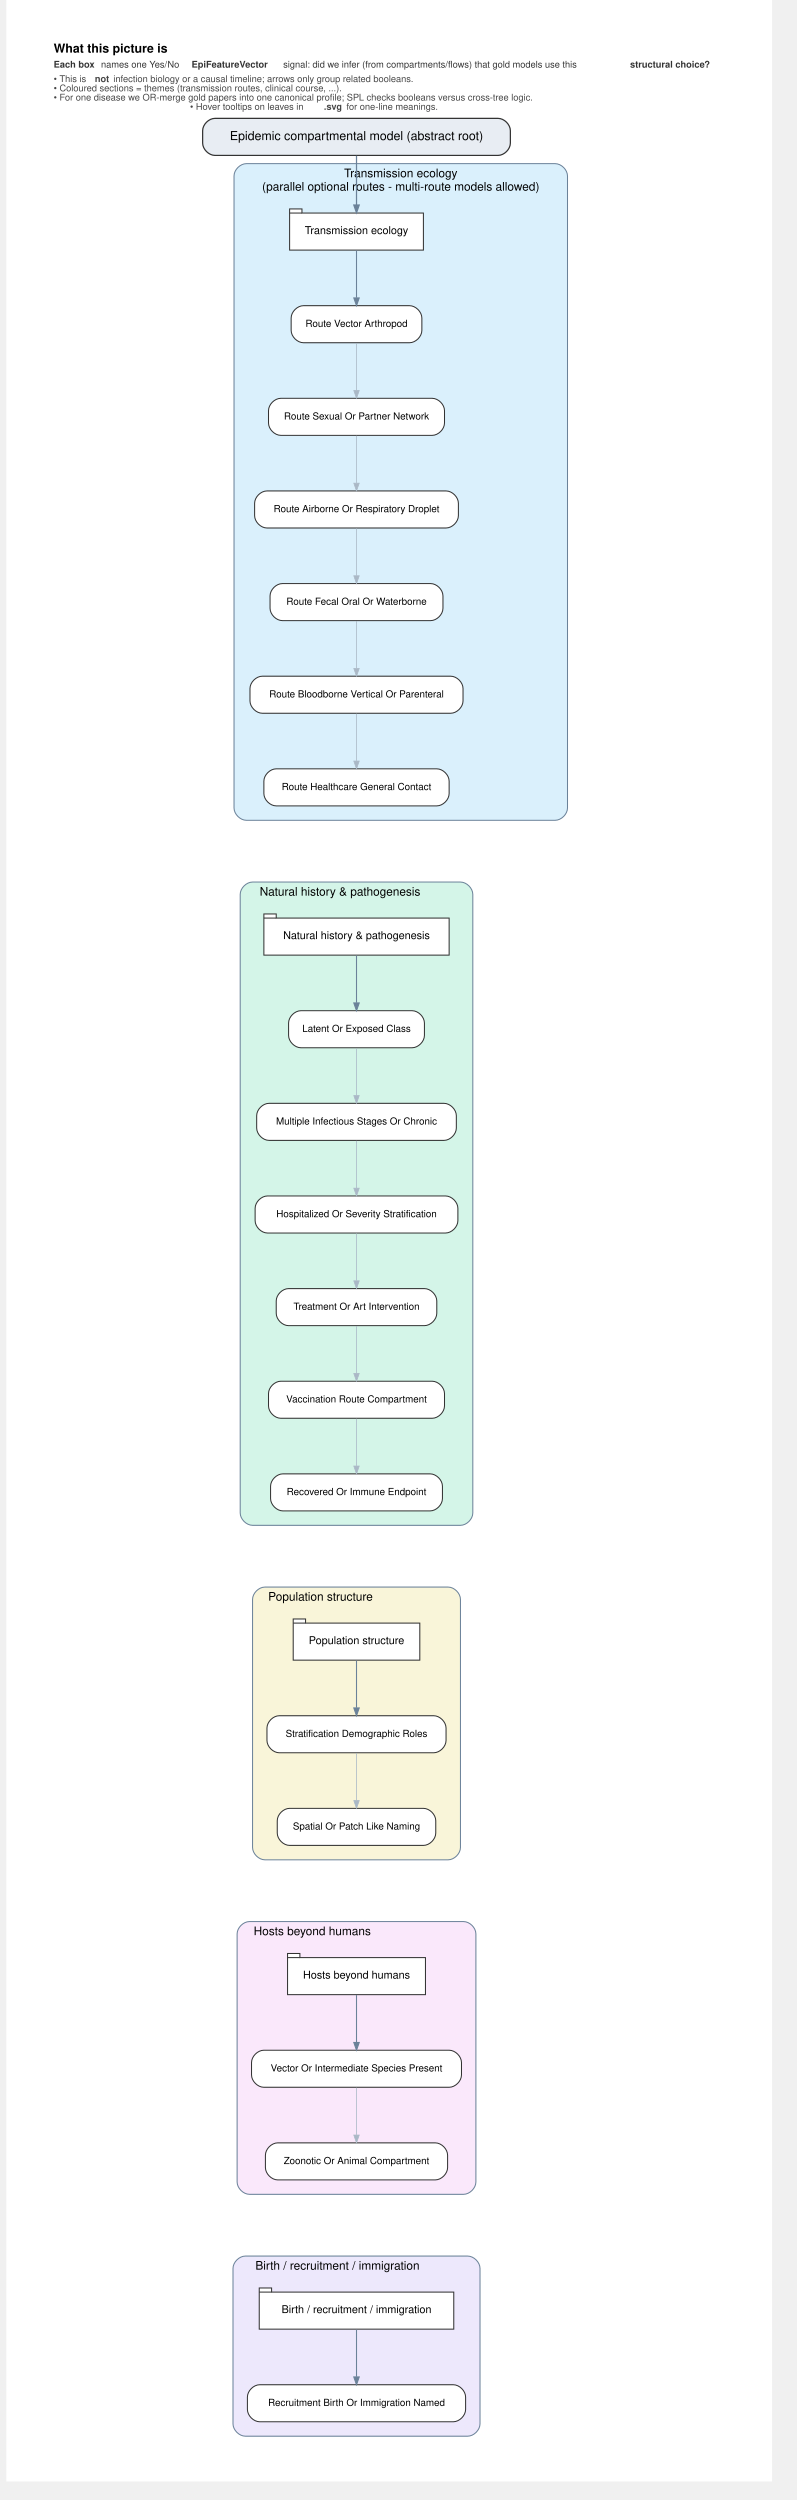
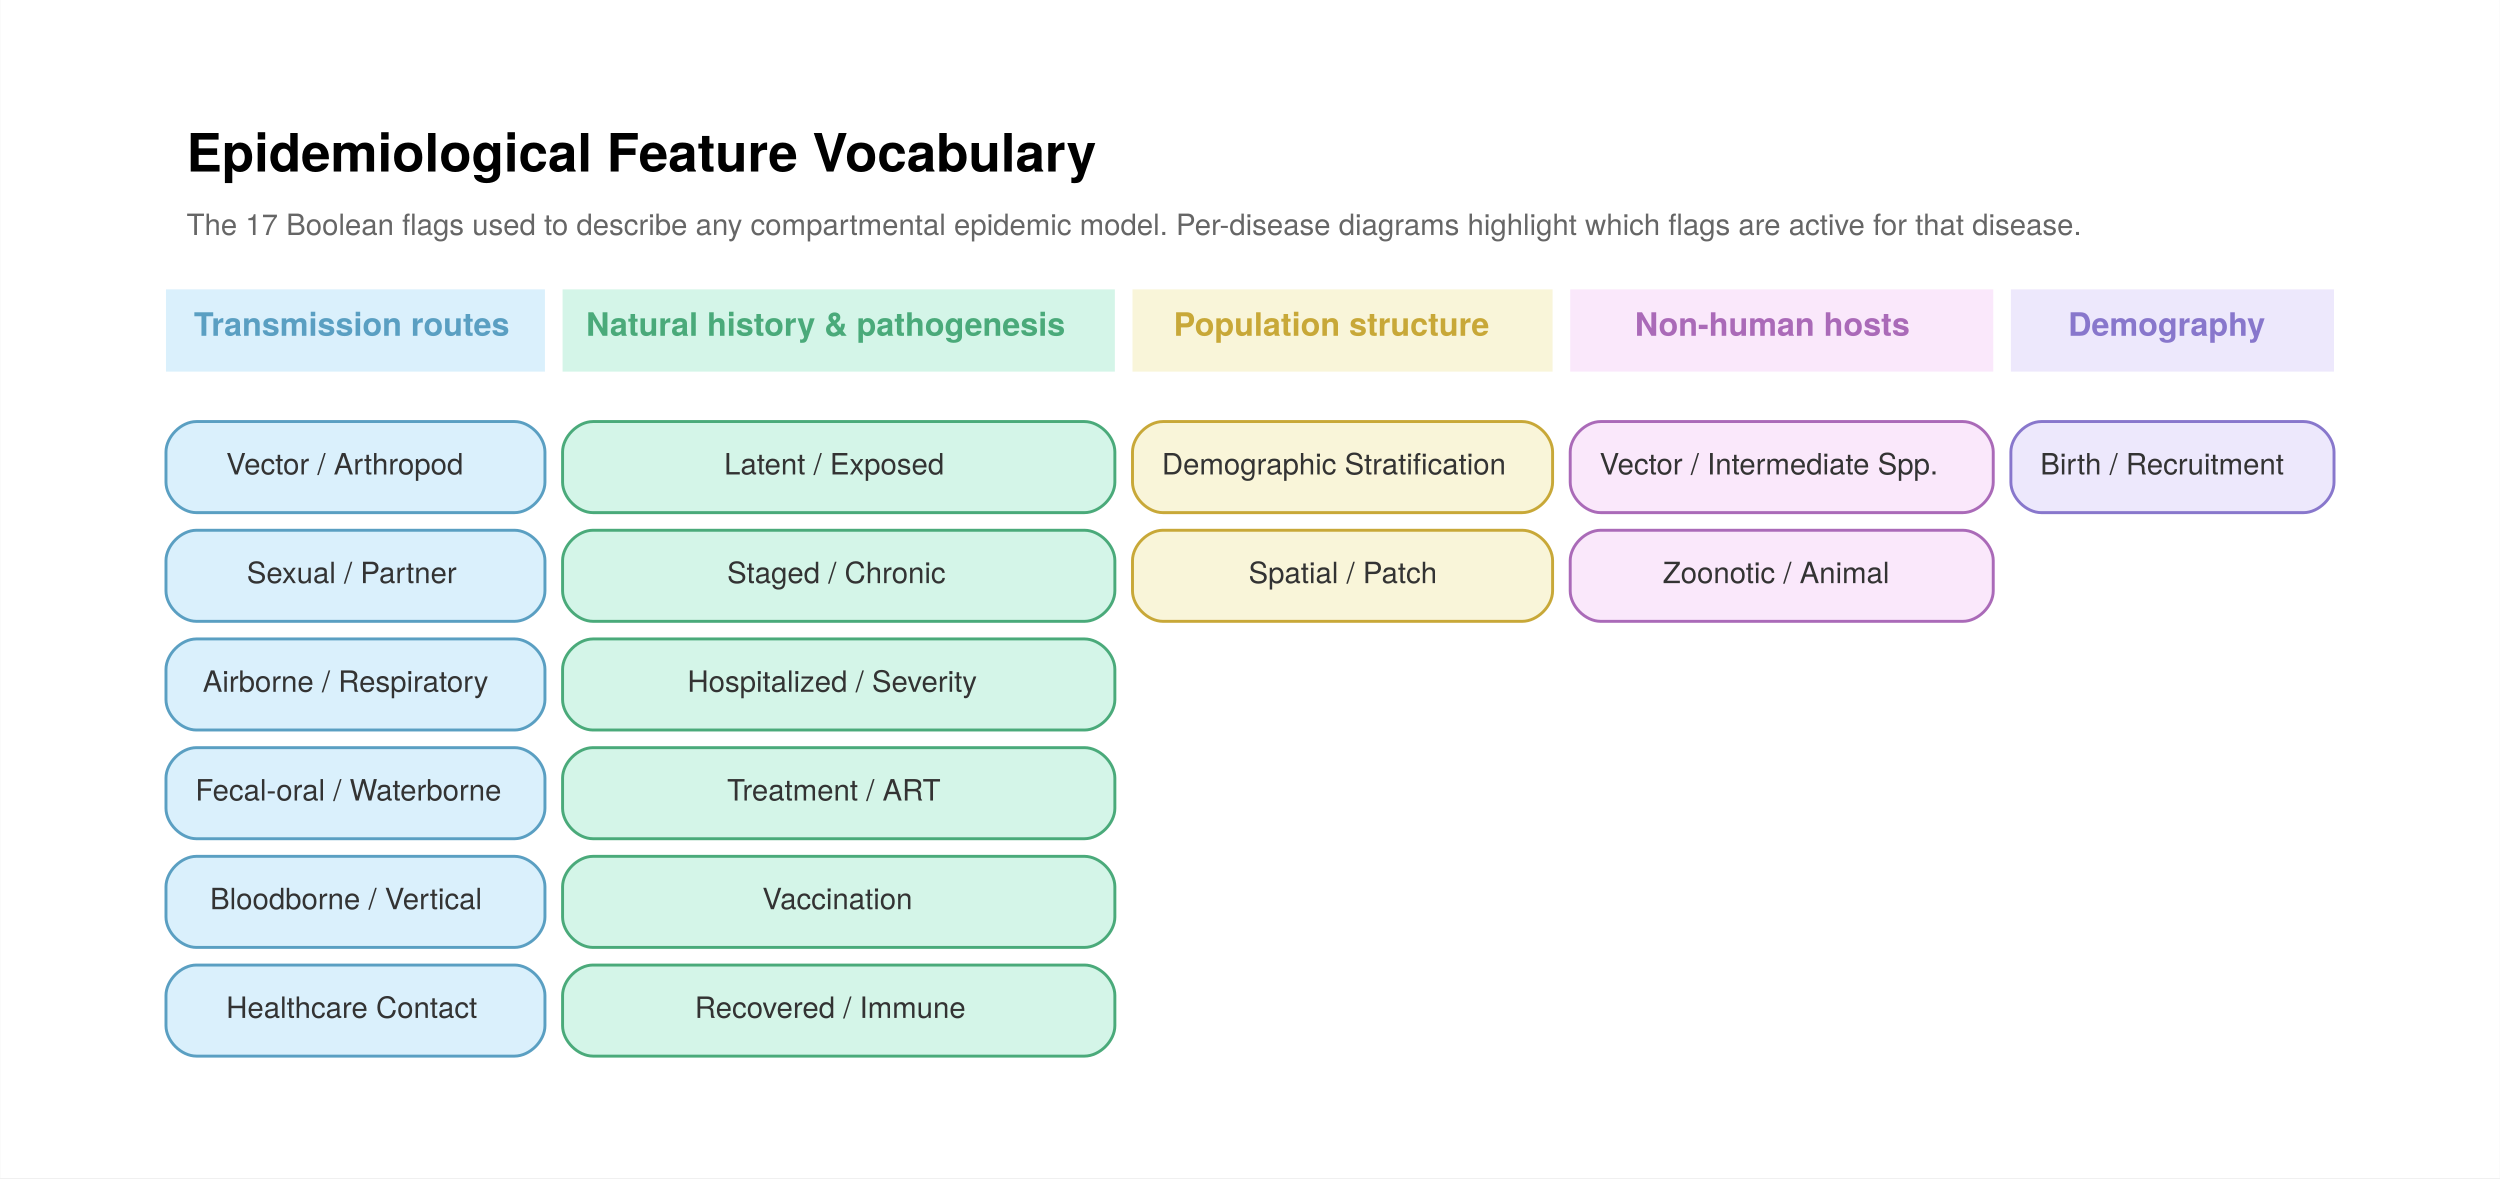
- <svg xmlns="http://www.w3.org/2000/svg" xmlns:xlink="http://www.w3.org/1999/xlink" width="780pt" height="2447pt" viewBox="18.00 18.00 762.00 2429.00">
-   <g id="graph0" class="graph" transform="scale(1 1) rotate(0) translate(54 2393)">
-     <polygon fill="white" stroke="transparent" points="-36,36 -36,-2375 708,-2375 708,36 -36,36" />
-     <text text-anchor="start" x="10" y="-2323.9" font-family="Helvetica,sans-Serif" font-weight="bold" font-size="12.00">What this picture is</text>
-     <text text-anchor="start" x="10" y="-2309.3" font-family="Helvetica,sans-Serif" font-weight="bold" font-size="9.00" fill="#333333">Each box</text>
-     <text text-anchor="start" x="56" y="-2309.3" font-family="Helvetica,sans-Serif" font-size="9.00" fill="#333333"> names one Yes/No </text>
-     <text text-anchor="start" x="144" y="-2309.3" font-family="Helvetica,sans-Serif" font-weight="bold" font-size="9.00" fill="#333333">EpiFeatureVector</text>
-     <text text-anchor="start" x="233" y="-2309.3" font-family="Helvetica,sans-Serif" font-size="9.00" fill="#333333"> signal: did we infer (from compartments/flows) that gold models use this </text>
-     <text text-anchor="start" x="570" y="-2309.3" font-family="Helvetica,sans-Serif" font-weight="bold" font-size="9.00" fill="#333333">structural choice?</text>
-     <text text-anchor="start" x="10" y="-2295.3" font-family="Helvetica,sans-Serif" font-size="9.00" fill="#444444">• This is </text>
-     <text text-anchor="start" x="50" y="-2295.3" font-family="Helvetica,sans-Serif" font-weight="bold" font-size="9.00" fill="#444444">not</text>
-     <text text-anchor="start" x="68" y="-2295.3" font-family="Helvetica,sans-Serif" font-size="9.00" fill="#444444"> infection biology or a causal timeline; arrows only group related booleans.</text>
-     <text text-anchor="start" x="10" y="-2286.3" font-family="Helvetica,sans-Serif" font-size="9.00" fill="#444444">• Coloured sections = themes (transmission routes, clinical course, ...).</text>
-     <text text-anchor="start" x="10" y="-2277.3" font-family="Helvetica,sans-Serif" font-size="9.00" fill="#444444">• For one disease we OR-merge gold papers into one canonical profile; SPL checks booleans versus cross-tree logic.</text>
-     <text text-anchor="start" x="142.5" y="-2268.3" font-family="Helvetica,sans-Serif" font-size="9.00" fill="#444444">• Hover tooltips on leaves in </text>
-     <text text-anchor="start" x="272.5" y="-2268.3" font-family="Helvetica,sans-Serif" font-weight="bold" font-size="9.00" fill="#444444">.svg</text>
-     <text text-anchor="start" x="294.5" y="-2268.3" font-family="Helvetica,sans-Serif" font-size="9.00" fill="#444444"> for one-line meanings.</text>
-     <g id="clust1" class="cluster">
-       <path fill="#daf0fc" stroke="#6b8299" d="M197.25,-1578C197.25,-1578 497.25,-1578 497.25,-1578 503.25,-1578 509.25,-1584 509.25,-1590 509.25,-1590 509.25,-2204 509.25,-2204 509.25,-2210 503.25,-2216 497.25,-2216 497.25,-2216 197.25,-2216 197.25,-2216 191.25,-2216 185.25,-2210 185.25,-2204 185.25,-2204 185.25,-1590 185.25,-1590 185.25,-1584 191.25,-1578 197.25,-1578" />
-       <text text-anchor="middle" x="347.25" y="-2202.8" font-family="Helvetica,sans-Serif" font-size="11.50">Transmission ecology</text>
-       <text text-anchor="middle" x="347.25" y="-2189.8" font-family="Helvetica,sans-Serif" font-size="11.50">(parallel optional routes - multi-route models allowed)</text>
-     </g>
-     <g id="clust2" class="cluster">
-       <path fill="#d4f5e8" stroke="#6b8299" d="M203.25,-893C203.25,-893 405.25,-893 405.25,-893 411.25,-893 417.25,-899 417.25,-905 417.25,-905 417.25,-1506 417.25,-1506 417.25,-1512 411.25,-1518 405.25,-1518 405.25,-1518 203.25,-1518 203.25,-1518 197.25,-1518 191.25,-1512 191.25,-1506 191.25,-1506 191.25,-905 191.25,-905 191.25,-899 197.25,-893 203.25,-893" />
-       <text text-anchor="middle" x="288.25" y="-1504.8" font-family="Helvetica,sans-Serif" font-size="11.50">Natural history &amp; pathogenesis</text>
-     </g>
-     <g id="clust3" class="cluster">
-       <path fill="#f9f5d9" stroke="#6b8299" d="M215.25,-568C215.25,-568 393.25,-568 393.25,-568 399.25,-568 405.25,-574 405.25,-580 405.25,-580 405.25,-821 405.25,-821 405.25,-827 399.25,-833 393.25,-833 393.25,-833 215.25,-833 215.25,-833 209.25,-833 203.25,-827 203.25,-821 203.25,-821 203.25,-580 203.25,-580 203.25,-574 209.25,-568 215.25,-568" />
-       <text text-anchor="middle" x="269.25" y="-819.8" font-family="Helvetica,sans-Serif" font-size="11.50">Population structure</text>
-     </g>
-     <g id="clust4" class="cluster">
-       <path fill="#fae8fb" stroke="#6b8299" d="M200.25,-243C200.25,-243 408.25,-243 408.25,-243 414.25,-243 420.25,-249 420.25,-255 420.25,-255 420.25,-496 420.25,-496 420.25,-502 414.25,-508 408.25,-508 408.25,-508 200.25,-508 200.25,-508 194.25,-508 188.25,-502 188.25,-496 188.25,-496 188.25,-255 188.25,-255 188.25,-249 194.25,-243 200.25,-243" />
-       <text text-anchor="middle" x="261.25" y="-494.8" font-family="Helvetica,sans-Serif" font-size="11.50">Hosts beyond humans</text>
-     </g>
-     <g id="clust5" class="cluster">
-       <path fill="#ede8fc" stroke="#6b8299" d="M196.25,-8C196.25,-8 412.25,-8 412.25,-8 418.25,-8 424.25,-14 424.25,-20 424.25,-20 424.25,-171 424.25,-171 424.25,-177 418.25,-183 412.25,-183 412.25,-183 196.25,-183 196.25,-183 190.25,-183 184.25,-177 184.25,-171 184.25,-171 184.25,-20 184.25,-20 184.25,-14 190.25,-8 196.25,-8" />
-       <text text-anchor="middle" x="285.75" y="-169.8" font-family="Helvetica,sans-Serif" font-size="11.50">Birth / recruitment / immigration</text>
-     </g>
+ <svg xmlns="http://www.w3.org/2000/svg" width="851pt" height="401pt" viewBox="0.00 0.00 850.80 401.00">
+   <g id="graph0" class="graph" transform="scale(1 1) rotate(0) translate(50.4 365)">
+     <polygon fill="white" stroke="transparent" points="-50.4,36 -50.4,-365 800.4,-365 800.4,36 -50.4,36" />
+     <text text-anchor="start" x="13" y="-306.6" font-family="Helvetica Neue" font-weight="bold" font-size="18.00">Epidemiological Feature Vocabulary</text>
+     <text text-anchor="start" x="13" y="-285" font-family="Helvetica Neue" font-size="10.00" fill="#666666">The 17 Boolean flags used to describe any compartmental epidemic model. Per-disease diagrams highlight which flags are active for that disease.</text>
    <g id="node1" class="node">
-       <path fill="#e8edf3" stroke="#333333" stroke-width="1.2" d="M441.75,-2260C441.75,-2260 166.75,-2260 166.75,-2260 160.75,-2260 154.75,-2254 154.75,-2248 154.75,-2248 154.75,-2236 154.75,-2236 154.75,-2230 160.75,-2224 166.75,-2224 166.75,-2224 441.75,-2224 441.75,-2224 447.75,-2224 453.75,-2230 453.75,-2236 453.75,-2236 453.75,-2248 453.75,-2248 453.75,-2254 447.75,-2260 441.75,-2260" />
-       <text text-anchor="middle" x="304.25" y="-2238.9" font-family="Helvetica,sans-Serif" font-size="12.00">Epidemic compartmental model (abstract root)</text>
-     </g>
-     <g id="node2" class="node">
-       <polygon fill="#ffffff" stroke="#333333" points="369.25,-2168 251.25,-2168 251.25,-2172 239.25,-2172 239.25,-2132 369.25,-2132 369.25,-2168" />
-       <polyline fill="none" stroke="#333333" points="239.25,-2168 251.25,-2168 " />
-       <text text-anchor="middle" x="304.25" y="-2147.6" font-family="Helvetica,sans-Serif" font-size="10.50">Transmission ecology</text>
-     </g>
-     <g id="edge7" class="edge">
-       <path fill="none" stroke="#6b8299" stroke-width="1.2" d="M304.25,-2223.65C304.25,-2210.08 304.25,-2191.03 304.25,-2175.84" />
-       <polygon fill="#6b8299" stroke="#6b8299" stroke-width="1.2" points="306.88,-2175.8 304.25,-2168.3 301.63,-2175.8 306.88,-2175.8" />
-     </g>
-     <g id="node3" class="node">
-       <g id="a_node3">
-         <a xlink:title="Transmission via arthropod / vector compartments or wording (e.g. mosquito).">
-           <path fill="#ffffff" stroke="#333333" d="M355.75,-2078C355.75,-2078 252.75,-2078 252.75,-2078 246.75,-2078 240.75,-2072 240.75,-2066 240.75,-2066 240.75,-2054 240.75,-2054 240.75,-2048 246.75,-2042 252.75,-2042 252.75,-2042 355.75,-2042 355.75,-2042 361.75,-2042 367.75,-2048 367.75,-2054 367.75,-2054 367.75,-2066 367.75,-2066 367.75,-2072 361.75,-2078 355.75,-2078" />
-           <text text-anchor="middle" x="304.25" y="-2057.4" font-family="Helvetica,sans-Serif" font-size="9.50">Route Vector Arthropod</text>
-         </a>
-       </g>
-     </g>
-     <g id="edge1" class="edge">
-       <path fill="none" stroke="#6b8299" stroke-width="1.05" d="M304.25,-2131.61C304.25,-2118.51 304.25,-2100.37 304.25,-2085.75" />
-       <polygon fill="#6b8299" stroke="#6b8299" stroke-width="1.05" points="306.88,-2085.55 304.25,-2078.05 301.63,-2085.55 306.88,-2085.55" />
-     </g>
-     <g id="node4" class="node">
-       <g id="a_node4">
-         <a xlink:title="Partnership sexual network or analogous route cues in flows.">
-           <path fill="#ffffff" stroke="#333333" d="M377.75,-1988C377.75,-1988 230.75,-1988 230.75,-1988 224.75,-1988 218.75,-1982 218.75,-1976 218.75,-1976 218.75,-1964 218.75,-1964 218.75,-1958 224.75,-1952 230.75,-1952 230.75,-1952 377.75,-1952 377.75,-1952 383.75,-1952 389.75,-1958 389.75,-1964 389.75,-1964 389.75,-1976 389.75,-1976 389.75,-1982 383.75,-1988 377.75,-1988" />
-           <text text-anchor="middle" x="304.25" y="-1967.4" font-family="Helvetica,sans-Serif" font-size="9.50">Route Sexual Or Partner Network</text>
-         </a>
-       </g>
-     </g>
-     <g id="edge2" class="edge">
-       <path fill="none" stroke="#aab8c6" stroke-width="0.75" d="M304.25,-2041.61C304.25,-2028.51 304.25,-2010.37 304.25,-1995.75" />
-       <polygon fill="#aab8c6" stroke="#aab8c6" stroke-width="0.75" points="306.88,-1995.55 304.25,-1988.05 301.63,-1995.55 306.88,-1995.55" />
-     </g>
-     <g id="node5" class="node">
-       <g id="a_node5">
-         <a xlink:title="Respiratory aerosol droplet airborne wording or lung-focused flows.">
-           <path fill="#ffffff" stroke="#333333" d="M391.25,-1898C391.25,-1898 217.25,-1898 217.25,-1898 211.25,-1898 205.25,-1892 205.25,-1886 205.25,-1886 205.25,-1874 205.25,-1874 205.25,-1868 211.25,-1862 217.25,-1862 217.25,-1862 391.25,-1862 391.25,-1862 397.25,-1862 403.25,-1868 403.25,-1874 403.25,-1874 403.25,-1886 403.25,-1886 403.25,-1892 397.25,-1898 391.25,-1898" />
-           <text text-anchor="middle" x="304.25" y="-1877.4" font-family="Helvetica,sans-Serif" font-size="9.50">Route Airborne Or Respiratory Droplet</text>
-         </a>
-       </g>
-     </g>
-     <g id="edge3" class="edge">
-       <path fill="none" stroke="#aab8c6" stroke-width="0.75" d="M304.25,-1951.61C304.25,-1938.51 304.25,-1920.37 304.25,-1905.75" />
-       <polygon fill="#aab8c6" stroke="#aab8c6" stroke-width="0.75" points="306.88,-1905.55 304.25,-1898.05 301.63,-1905.55 306.88,-1905.55" />
-     </g>
-     <g id="node6" class="node">
-       <g id="a_node6">
-         <a xlink:title="Fecal-oral, oral, water/food-associated transmission wording.">
-           <path fill="#ffffff" stroke="#333333" d="M376.25,-1808C376.25,-1808 232.25,-1808 232.25,-1808 226.25,-1808 220.25,-1802 220.25,-1796 220.25,-1796 220.25,-1784 220.25,-1784 220.25,-1778 226.25,-1772 232.25,-1772 232.25,-1772 376.25,-1772 376.25,-1772 382.25,-1772 388.25,-1778 388.25,-1784 388.25,-1784 388.25,-1796 388.25,-1796 388.25,-1802 382.25,-1808 376.25,-1808" />
-           <text text-anchor="middle" x="304.25" y="-1787.4" font-family="Helvetica,sans-Serif" font-size="9.50">Route Fecal Oral Or Waterborne</text>
-         </a>
-       </g>
-     </g>
-     <g id="edge4" class="edge">
-       <path fill="none" stroke="#aab8c6" stroke-width="0.75" d="M304.25,-1861.61C304.25,-1848.51 304.25,-1830.37 304.25,-1815.75" />
-       <polygon fill="#aab8c6" stroke="#aab8c6" stroke-width="0.75" points="306.88,-1815.55 304.25,-1808.05 301.63,-1815.55 306.88,-1815.55" />
-     </g>
-     <g id="node7" class="node">
-       <g id="a_node7">
-         <a xlink:title="Blood, syringe, maternal-fetal vertical, parental cues.">
-           <path fill="#ffffff" stroke="#333333" d="M395.75,-1718C395.75,-1718 212.75,-1718 212.75,-1718 206.75,-1718 200.75,-1712 200.75,-1706 200.75,-1706 200.75,-1694 200.75,-1694 200.75,-1688 206.75,-1682 212.75,-1682 212.75,-1682 395.75,-1682 395.75,-1682 401.75,-1682 407.75,-1688 407.75,-1694 407.75,-1694 407.75,-1706 407.75,-1706 407.75,-1712 401.75,-1718 395.75,-1718" />
-           <text text-anchor="middle" x="304.25" y="-1697.4" font-family="Helvetica,sans-Serif" font-size="9.50">Route Bloodborne Vertical Or Parenteral</text>
-         </a>
-       </g>
-     </g>
-     <g id="edge5" class="edge">
-       <path fill="none" stroke="#aab8c6" stroke-width="0.75" d="M304.25,-1771.61C304.25,-1758.51 304.25,-1740.37 304.25,-1725.75" />
-       <polygon fill="#aab8c6" stroke="#aab8c6" stroke-width="0.75" points="306.88,-1725.55 304.25,-1718.05 301.63,-1725.55 306.88,-1725.55" />
-     </g>
-     <g id="node8" class="node">
-       <g id="a_node8">
-         <a xlink:title="Hospital ward, HCW, nonspecific institutional contact wording.">
-           <path fill="#ffffff" stroke="#333333" d="M382.25,-1628C382.25,-1628 226.25,-1628 226.25,-1628 220.25,-1628 214.25,-1622 214.25,-1616 214.25,-1616 214.25,-1604 214.25,-1604 214.25,-1598 220.25,-1592 226.25,-1592 226.25,-1592 382.25,-1592 382.25,-1592 388.25,-1592 394.25,-1598 394.25,-1604 394.25,-1604 394.25,-1616 394.25,-1616 394.25,-1622 388.25,-1628 382.25,-1628" />
-           <text text-anchor="middle" x="304.25" y="-1607.4" font-family="Helvetica,sans-Serif" font-size="9.50">Route Healthcare General Contact</text>
-         </a>
-       </g>
-     </g>
-     <g id="edge6" class="edge">
-       <path fill="none" stroke="#aab8c6" stroke-width="0.75" d="M304.25,-1681.61C304.25,-1668.51 304.25,-1650.37 304.25,-1635.75" />
-       <polygon fill="#aab8c6" stroke="#aab8c6" stroke-width="0.75" points="306.88,-1635.55 304.25,-1628.05 301.63,-1635.55 306.88,-1635.55" />
-     </g>
-     <g id="node9" class="node">
-       <polygon fill="#ffffff" stroke="#333333" points="394.25,-1483 226.25,-1483 226.25,-1487 214.25,-1487 214.25,-1447 394.25,-1447 394.25,-1483" />
-       <polyline fill="none" stroke="#333333" points="214.25,-1483 226.25,-1483 " />
-       <text text-anchor="middle" x="304.25" y="-1462.6" font-family="Helvetica,sans-Serif" font-size="10.50">Natural history &amp; pathogenesis</text>
-     </g>
-     <g id="node10" class="node">
-       <g id="a_node10">
-         <a xlink:title="Latent, exposed, Eh, incubating, chronic carrier style compartment classes.">
-           <path fill="#ffffff" stroke="#333333" d="M358.25,-1393C358.25,-1393 250.25,-1393 250.25,-1393 244.25,-1393 238.25,-1387 238.25,-1381 238.25,-1381 238.25,-1369 238.25,-1369 238.25,-1363 244.25,-1357 250.25,-1357 250.25,-1357 358.25,-1357 358.25,-1357 364.25,-1357 370.25,-1363 370.25,-1369 370.25,-1369 370.25,-1381 370.25,-1381 370.25,-1387 364.25,-1393 358.25,-1393" />
-           <text text-anchor="middle" x="304.25" y="-1372.4" font-family="Helvetica,sans-Serif" font-size="9.50">Latent Or Exposed Class</text>
-         </a>
-       </g>
-     </g>
-     <g id="edge8" class="edge">
-       <path fill="none" stroke="#6b8299" stroke-width="1.05" d="M304.25,-1446.61C304.25,-1433.51 304.25,-1415.37 304.25,-1400.75" />
-       <polygon fill="#6b8299" stroke="#6b8299" stroke-width="1.05" points="306.88,-1400.55 304.25,-1393.05 301.63,-1400.55 306.88,-1400.55" />
-     </g>
-     <g id="node11" class="node">
-       <g id="a_node11">
-         <a xlink:title="Multiple sequential infectious strata or staged chronic progression.">
-           <path fill="#ffffff" stroke="#333333" d="M389.25,-1303C389.25,-1303 219.25,-1303 219.25,-1303 213.25,-1303 207.25,-1297 207.25,-1291 207.25,-1291 207.25,-1279 207.25,-1279 207.25,-1273 213.25,-1267 219.25,-1267 219.25,-1267 389.25,-1267 389.25,-1267 395.25,-1267 401.25,-1273 401.25,-1279 401.25,-1279 401.25,-1291 401.25,-1291 401.25,-1297 395.25,-1303 389.25,-1303" />
-           <text text-anchor="middle" x="304.25" y="-1282.4" font-family="Helvetica,sans-Serif" font-size="9.50">Multiple Infectious Stages Or Chronic</text>
-         </a>
-       </g>
-     </g>
-     <g id="edge9" class="edge">
-       <path fill="none" stroke="#aab8c6" stroke-width="0.75" d="M304.25,-1356.61C304.25,-1343.51 304.25,-1325.37 304.25,-1310.75" />
-       <polygon fill="#aab8c6" stroke="#aab8c6" stroke-width="0.75" points="306.88,-1310.55 304.25,-1303.05 301.63,-1310.55 306.88,-1310.55" />
-     </g>
-     <g id="node12" class="node">
-       <g id="a_node12">
-         <a xlink:title="Hospitalized ICU severe mild stratified clinical severity strata.">
-           <path fill="#ffffff" stroke="#333333" d="M390.75,-1213C390.75,-1213 217.75,-1213 217.75,-1213 211.75,-1213 205.75,-1207 205.75,-1201 205.75,-1201 205.75,-1189 205.75,-1189 205.75,-1183 211.75,-1177 217.75,-1177 217.75,-1177 390.75,-1177 390.75,-1177 396.75,-1177 402.75,-1183 402.75,-1189 402.75,-1189 402.75,-1201 402.75,-1201 402.75,-1207 396.75,-1213 390.75,-1213" />
-           <text text-anchor="middle" x="304.25" y="-1192.4" font-family="Helvetica,sans-Serif" font-size="9.50">Hospitalized Or Severity Stratification</text>
-         </a>
-       </g>
-     </g>
-     <g id="edge10" class="edge">
-       <path fill="none" stroke="#aab8c6" stroke-width="0.75" d="M304.25,-1266.61C304.25,-1253.51 304.25,-1235.37 304.25,-1220.75" />
-       <polygon fill="#aab8c6" stroke="#aab8c6" stroke-width="0.75" points="306.88,-1220.55 304.25,-1213.05 301.63,-1220.55 306.88,-1220.55" />
-     </g>
-     <g id="node13" class="node">
-       <g id="a_node13">
-         <a xlink:title="Treatment ART therapy drug compartments or explicit therapy flows.">
-           <path fill="#ffffff" stroke="#333333" d="M370.25,-1123C370.25,-1123 238.25,-1123 238.25,-1123 232.25,-1123 226.25,-1117 226.25,-1111 226.25,-1111 226.25,-1099 226.25,-1099 226.25,-1093 232.25,-1087 238.25,-1087 238.25,-1087 370.25,-1087 370.25,-1087 376.25,-1087 382.25,-1093 382.25,-1099 382.25,-1099 382.25,-1111 382.25,-1111 382.25,-1117 376.25,-1123 370.25,-1123" />
-           <text text-anchor="middle" x="304.25" y="-1102.4" font-family="Helvetica,sans-Serif" font-size="9.50">Treatment Or Art Intervention</text>
-         </a>
-       </g>
-     </g>
-     <g id="edge11" class="edge">
-       <path fill="none" stroke="#aab8c6" stroke-width="0.75" d="M304.25,-1176.61C304.25,-1163.51 304.25,-1145.37 304.25,-1130.75" />
-       <polygon fill="#aab8c6" stroke="#aab8c6" stroke-width="0.75" points="306.88,-1130.55 304.25,-1123.05 301.63,-1130.55 306.88,-1130.55" />
-     </g>
-     <g id="node14" class="node">
-       <g id="a_node14">
-         <a xlink:title="Vaccinated vaccine immune compartment wording.">
-           <path fill="#ffffff" stroke="#333333" d="M377.75,-1033C377.75,-1033 230.75,-1033 230.75,-1033 224.75,-1033 218.75,-1027 218.75,-1021 218.75,-1021 218.75,-1009 218.75,-1009 218.75,-1003 224.75,-997 230.75,-997 230.75,-997 377.75,-997 377.75,-997 383.75,-997 389.75,-1003 389.75,-1009 389.75,-1009 389.75,-1021 389.75,-1021 389.75,-1027 383.75,-1033 377.75,-1033" />
-           <text text-anchor="middle" x="304.25" y="-1012.4" font-family="Helvetica,sans-Serif" font-size="9.50">Vaccination Route Compartment</text>
-         </a>
-       </g>
-     </g>
-     <g id="edge12" class="edge">
-       <path fill="none" stroke="#aab8c6" stroke-width="0.75" d="M304.25,-1086.61C304.25,-1073.51 304.25,-1055.37 304.25,-1040.75" />
-       <polygon fill="#aab8c6" stroke="#aab8c6" stroke-width="0.75" points="306.88,-1040.55 304.25,-1033.05 301.63,-1040.55 306.88,-1040.55" />
-     </g>
-     <g id="node15" class="node">
-       <g id="a_node15">
-         <a xlink:title="Recovered immune endpoint compartment naming.">
-           <path fill="#ffffff" stroke="#333333" d="M375.75,-943C375.75,-943 232.75,-943 232.75,-943 226.75,-943 220.75,-937 220.75,-931 220.75,-931 220.75,-919 220.75,-919 220.75,-913 226.75,-907 232.75,-907 232.75,-907 375.75,-907 375.75,-907 381.75,-907 387.75,-913 387.75,-919 387.75,-919 387.75,-931 387.75,-931 387.75,-937 381.75,-943 375.75,-943" />
-           <text text-anchor="middle" x="304.25" y="-922.4" font-family="Helvetica,sans-Serif" font-size="9.50">Recovered Or Immune Endpoint</text>
-         </a>
-       </g>
-     </g>
-     <g id="edge13" class="edge">
-       <path fill="none" stroke="#aab8c6" stroke-width="0.75" d="M304.25,-996.61C304.25,-983.51 304.25,-965.37 304.25,-950.75" />
-       <polygon fill="#aab8c6" stroke="#aab8c6" stroke-width="0.75" points="306.88,-950.55 304.25,-943.05 301.63,-950.55 306.88,-950.55" />
-     </g>
-     <g id="node16" class="node">
-       <polygon fill="#ffffff" stroke="#333333" points="365.75,-798 254.75,-798 254.75,-802 242.75,-802 242.75,-762 365.75,-762 365.75,-798" />
-       <polyline fill="none" stroke="#333333" points="242.75,-798 254.75,-798 " />
-       <text text-anchor="middle" x="304.25" y="-777.6" font-family="Helvetica,sans-Serif" font-size="10.50">Population structure</text>
-     </g>
-     <g id="node17" class="node">
-       <g id="a_node17">
-         <a xlink:title="Age sex risk group MSM strata demographic roles in compartments.">
-           <path fill="#ffffff" stroke="#333333" d="M379.25,-708C379.25,-708 229.25,-708 229.25,-708 223.25,-708 217.25,-702 217.25,-696 217.25,-696 217.25,-684 217.25,-684 217.25,-678 223.25,-672 229.25,-672 229.25,-672 379.25,-672 379.25,-672 385.25,-672 391.25,-678 391.25,-684 391.25,-684 391.25,-696 391.25,-696 391.25,-702 385.25,-708 379.25,-708" />
-           <text text-anchor="middle" x="304.25" y="-687.4" font-family="Helvetica,sans-Serif" font-size="9.50">Stratification Demographic Roles</text>
-         </a>
-       </g>
-     </g>
-     <g id="edge14" class="edge">
-       <path fill="none" stroke="#6b8299" stroke-width="1.05" d="M304.25,-761.61C304.25,-748.51 304.25,-730.37 304.25,-715.75" />
-       <polygon fill="#6b8299" stroke="#6b8299" stroke-width="1.05" points="306.88,-715.55 304.25,-708.05 301.63,-715.55 306.88,-715.55" />
-     </g>
-     <g id="node18" class="node">
-       <g id="a_node18">
-         <a xlink:title="Patch metropolis multiple regions geographic spatial structuring.">
-           <path fill="#ffffff" stroke="#333333" d="M369.25,-618C369.25,-618 239.25,-618 239.25,-618 233.25,-618 227.25,-612 227.25,-606 227.25,-606 227.25,-594 227.25,-594 227.25,-588 233.25,-582 239.25,-582 239.25,-582 369.25,-582 369.25,-582 375.25,-582 381.25,-588 381.25,-594 381.25,-594 381.25,-606 381.25,-606 381.25,-612 375.25,-618 369.25,-618" />
-           <text text-anchor="middle" x="304.25" y="-597.4" font-family="Helvetica,sans-Serif" font-size="9.50">Spatial Or Patch Like Naming</text>
-         </a>
-       </g>
-     </g>
-     <g id="edge15" class="edge">
-       <path fill="none" stroke="#aab8c6" stroke-width="0.75" d="M304.25,-671.61C304.25,-658.51 304.25,-640.37 304.25,-625.75" />
-       <polygon fill="#aab8c6" stroke="#aab8c6" stroke-width="0.75" points="306.88,-625.55 304.25,-618.05 301.63,-625.55 306.88,-625.55" />
-     </g>
-     <g id="node19" class="node">
-       <polygon fill="#ffffff" stroke="#333333" points="371.25,-473 249.25,-473 249.25,-477 237.25,-477 237.25,-437 371.25,-437 371.25,-473" />
-       <polyline fill="none" stroke="#333333" points="237.25,-473 249.25,-473 " />
-       <text text-anchor="middle" x="304.25" y="-452.6" font-family="Helvetica,sans-Serif" font-size="10.50">Hosts beyond humans</text>
-     </g>
-     <g id="node20" class="node">
-       <g id="a_node20">
-         <a xlink:title="Non-human vector snail aquatic intermediate reservoir species compartments.">
-           <path fill="#ffffff" stroke="#333333" d="M394.25,-383C394.25,-383 214.25,-383 214.25,-383 208.25,-383 202.25,-377 202.25,-371 202.25,-371 202.25,-359 202.25,-359 202.25,-353 208.25,-347 214.25,-347 214.25,-347 394.25,-347 394.25,-347 400.25,-347 406.25,-353 406.25,-359 406.25,-359 406.25,-371 406.25,-371 406.25,-377 400.25,-383 394.25,-383" />
-           <text text-anchor="middle" x="304.25" y="-362.4" font-family="Helvetica,sans-Serif" font-size="9.50">Vector Or Intermediate Species Present</text>
-         </a>
-       </g>
-     </g>
-     <g id="edge16" class="edge">
-       <path fill="none" stroke="#6b8299" stroke-width="1.05" d="M304.25,-436.61C304.25,-423.51 304.25,-405.37 304.25,-390.75" />
-       <polygon fill="#6b8299" stroke="#6b8299" stroke-width="1.05" points="306.88,-390.55 304.25,-383.05 301.63,-390.55 306.88,-390.55" />
-     </g>
-     <g id="node21" class="node">
-       <g id="a_node21">
-         <a xlink:title="Zoonotic non-human vertebrate mammal bird reservoir compartments.">
-           <path fill="#ffffff" stroke="#333333" d="M380.75,-293C380.75,-293 227.75,-293 227.75,-293 221.75,-293 215.75,-287 215.75,-281 215.75,-281 215.75,-269 215.75,-269 215.75,-263 221.75,-257 227.75,-257 227.75,-257 380.75,-257 380.75,-257 386.75,-257 392.75,-263 392.75,-269 392.75,-269 392.75,-281 392.75,-281 392.75,-287 386.75,-293 380.75,-293" />
-           <text text-anchor="middle" x="304.25" y="-272.4" font-family="Helvetica,sans-Serif" font-size="9.50">Zoonotic Or Animal Compartment</text>
-         </a>
-       </g>
-     </g>
-     <g id="edge17" class="edge">
-       <path fill="none" stroke="#aab8c6" stroke-width="0.75" d="M304.25,-346.61C304.25,-333.51 304.25,-315.37 304.25,-300.75" />
-       <polygon fill="#aab8c6" stroke="#aab8c6" stroke-width="0.75" points="306.88,-300.55 304.25,-293.05 301.63,-300.55 306.88,-300.55" />
-     </g>
-     <g id="node22" class="node">
-       <polygon fill="#ffffff" stroke="#333333" points="398.75,-148 221.75,-148 221.75,-152 209.75,-152 209.75,-112 398.75,-112 398.75,-148" />
-       <polyline fill="none" stroke="#333333" points="209.75,-148 221.75,-148 " />
-       <text text-anchor="middle" x="304.25" y="-127.6" font-family="Helvetica,sans-Serif" font-size="10.50">Birth / recruitment / immigration</text>
-     </g>
-     <g id="node23" class="node">
-       <g id="a_node23">
-         <a xlink:title="Birth influx immigration recruitment into susceptible explicit naming.">
-           <path fill="#ffffff" stroke="#333333" d="M398.25,-58C398.25,-58 210.25,-58 210.25,-58 204.25,-58 198.25,-52 198.25,-46 198.25,-46 198.25,-34 198.25,-34 198.25,-28 204.25,-22 210.25,-22 210.25,-22 398.25,-22 398.25,-22 404.25,-22 410.25,-28 410.25,-34 410.25,-34 410.25,-46 410.25,-46 410.25,-52 404.25,-58 398.25,-58" />
-           <text text-anchor="middle" x="304.25" y="-37.4" font-family="Helvetica,sans-Serif" font-size="9.50">Recruitment Birth Or Immigration Named</text>
-         </a>
-       </g>
-     </g>
-     <g id="edge18" class="edge">
-       <path fill="none" stroke="#6b8299" stroke-width="1.05" d="M304.25,-111.61C304.25,-98.51 304.25,-80.37 304.25,-65.75" />
-       <polygon fill="#6b8299" stroke="#6b8299" stroke-width="1.05" points="306.88,-65.55 304.25,-58.05 301.63,-65.55 306.88,-65.55" />
+       <polygon fill="#daf0fc" stroke="transparent" points="6,-238.5 6,-266.5 135,-266.5 135,-238.5 6,-238.5" />
+       <text text-anchor="start" x="15.5" y="-250.7" font-family="Helvetica Neue" font-weight="bold" font-size="11.00" fill="#5a9fc2">Transmission routes</text>
+       <polygon fill="#d4f5e8" stroke="transparent" points="141,-238.5 141,-266.5 329,-266.5 329,-238.5 141,-238.5" />
+       <text text-anchor="start" x="149" y="-250.7" font-family="Helvetica Neue" font-weight="bold" font-size="11.00" fill="#4aaa7a">Natural history &amp; pathogenesis</text>
+       <polygon fill="#f9f5d9" stroke="transparent" points="335,-238.5 335,-266.5 478,-266.5 478,-238.5 335,-238.5" />
+       <text text-anchor="start" x="349" y="-250.7" font-family="Helvetica Neue" font-weight="bold" font-size="11.00" fill="#c8a838">Population structure</text>
+       <polygon fill="#fae8fb" stroke="transparent" points="484,-238.5 484,-266.5 628,-266.5 628,-238.5 484,-238.5" />
+       <text text-anchor="start" x="506" y="-250.7" font-family="Helvetica Neue" font-weight="bold" font-size="11.00" fill="#aa6ab8">Non-human hosts</text>
+       <polygon fill="#ede8fc" stroke="transparent" points="634,-238.5 634,-266.5 744,-266.5 744,-238.5 634,-238.5" />
+       <text text-anchor="start" x="653.5" y="-250.7" font-family="Helvetica Neue" font-weight="bold" font-size="11.00" fill="#8877cc">Demography</text>
+       <path fill="#daf0fc" stroke="transparent" d="M16.33,-190.5C16.33,-190.5 124.67,-190.5 124.67,-190.5 129.83,-190.5 135,-195.67 135,-200.83 135,-200.83 135,-211.17 135,-211.17 135,-216.33 129.83,-221.5 124.67,-221.5 124.67,-221.5 16.33,-221.5 16.33,-221.5 11.17,-221.5 6,-216.33 6,-211.17 6,-211.17 6,-200.83 6,-200.83 6,-195.67 11.17,-190.5 16.33,-190.5" />
+       <path fill="none" stroke="#5a9fc2" d="M16.33,-190.5C16.33,-190.5 124.67,-190.5 124.67,-190.5 129.83,-190.5 135,-195.67 135,-200.83 135,-200.83 135,-211.17 135,-211.17 135,-216.33 129.83,-221.5 124.67,-221.5 124.67,-221.5 16.33,-221.5 16.33,-221.5 11.17,-221.5 6,-216.33 6,-211.17 6,-211.17 6,-200.83 6,-200.83 6,-195.67 11.17,-190.5 16.33,-190.5" />
+       <text text-anchor="start" x="26.5" y="-203.5" font-family="Helvetica Neue" font-size="10.00" fill="#333333">Vector / Arthropod</text>
+       <path fill="#d4f5e8" stroke="transparent" d="M151.33,-190.5C151.33,-190.5 318.67,-190.5 318.67,-190.5 323.83,-190.5 329,-195.67 329,-200.83 329,-200.83 329,-211.17 329,-211.17 329,-216.33 323.83,-221.5 318.67,-221.5 318.67,-221.5 151.33,-221.5 151.33,-221.5 146.17,-221.5 141,-216.33 141,-211.17 141,-211.17 141,-200.83 141,-200.83 141,-195.67 146.17,-190.5 151.33,-190.5" />
+       <path fill="none" stroke="#4aaa7a" d="M151.33,-190.5C151.33,-190.5 318.67,-190.5 318.67,-190.5 323.83,-190.5 329,-195.67 329,-200.83 329,-200.83 329,-211.17 329,-211.17 329,-216.33 323.83,-221.5 318.67,-221.5 318.67,-221.5 151.33,-221.5 151.33,-221.5 146.17,-221.5 141,-216.33 141,-211.17 141,-211.17 141,-200.83 141,-200.83 141,-195.67 146.17,-190.5 151.33,-190.5" />
+       <text text-anchor="start" x="196" y="-203.5" font-family="Helvetica Neue" font-size="10.00" fill="#333333">Latent / Exposed</text>
+       <path fill="#f9f5d9" stroke="transparent" d="M345.33,-190.5C345.33,-190.5 467.67,-190.5 467.67,-190.5 472.83,-190.5 478,-195.67 478,-200.83 478,-200.83 478,-211.17 478,-211.17 478,-216.33 472.83,-221.5 467.67,-221.5 467.67,-221.5 345.33,-221.5 345.33,-221.5 340.17,-221.5 335,-216.33 335,-211.17 335,-211.17 335,-200.83 335,-200.83 335,-195.67 340.17,-190.5 345.33,-190.5" />
+       <path fill="none" stroke="#c8a838" d="M345.33,-190.5C345.33,-190.5 467.67,-190.5 467.67,-190.5 472.83,-190.5 478,-195.67 478,-200.83 478,-200.83 478,-211.17 478,-211.17 478,-216.33 472.83,-221.5 467.67,-221.5 467.67,-221.5 345.33,-221.5 345.33,-221.5 340.17,-221.5 335,-216.33 335,-211.17 335,-211.17 335,-200.83 335,-200.83 335,-195.67 340.17,-190.5 345.33,-190.5" />
+       <text text-anchor="start" x="345" y="-203.5" font-family="Helvetica Neue" font-size="10.00" fill="#333333">Demographic Stratification</text>
+       <path fill="#fae8fb" stroke="transparent" d="M494.33,-190.5C494.33,-190.5 617.67,-190.5 617.67,-190.5 622.83,-190.5 628,-195.67 628,-200.83 628,-200.83 628,-211.17 628,-211.17 628,-216.33 622.83,-221.5 617.67,-221.5 617.67,-221.5 494.33,-221.5 494.33,-221.5 489.17,-221.5 484,-216.33 484,-211.17 484,-211.17 484,-200.83 484,-200.83 484,-195.67 489.17,-190.5 494.33,-190.5" />
+       <path fill="none" stroke="#aa6ab8" d="M494.33,-190.5C494.33,-190.5 617.67,-190.5 617.67,-190.5 622.83,-190.5 628,-195.67 628,-200.83 628,-200.83 628,-211.17 628,-211.17 628,-216.33 622.83,-221.5 617.67,-221.5 617.67,-221.5 494.33,-221.5 494.33,-221.5 489.17,-221.5 484,-216.33 484,-211.17 484,-211.17 484,-200.83 484,-200.83 484,-195.67 489.17,-190.5 494.33,-190.5" />
+       <text text-anchor="start" x="494" y="-203.5" font-family="Helvetica Neue" font-size="10.00" fill="#333333">Vector / Intermediate Spp.</text>
+       <path fill="#ede8fc" stroke="transparent" d="M644.33,-190.5C644.33,-190.5 733.67,-190.5 733.67,-190.5 738.83,-190.5 744,-195.67 744,-200.83 744,-200.83 744,-211.17 744,-211.17 744,-216.33 738.83,-221.5 733.67,-221.5 733.67,-221.5 644.33,-221.5 644.33,-221.5 639.17,-221.5 634,-216.33 634,-211.17 634,-211.17 634,-200.83 634,-200.83 634,-195.67 639.17,-190.5 644.33,-190.5" />
+       <path fill="none" stroke="#8877cc" d="M644.33,-190.5C644.33,-190.5 733.67,-190.5 733.67,-190.5 738.83,-190.5 744,-195.67 744,-200.83 744,-200.83 744,-211.17 744,-211.17 744,-216.33 738.83,-221.5 733.67,-221.5 733.67,-221.5 644.33,-221.5 644.33,-221.5 639.17,-221.5 634,-216.33 634,-211.17 634,-211.17 634,-200.83 634,-200.83 634,-195.67 639.17,-190.5 644.33,-190.5" />
+       <text text-anchor="start" x="644" y="-203.5" font-family="Helvetica Neue" font-size="10.00" fill="#333333">Birth / Recruitment</text>
+       <path fill="#daf0fc" stroke="transparent" d="M16.33,-153.5C16.33,-153.5 124.67,-153.5 124.67,-153.5 129.83,-153.5 135,-158.67 135,-163.83 135,-163.83 135,-174.17 135,-174.17 135,-179.33 129.83,-184.5 124.67,-184.5 124.67,-184.5 16.33,-184.5 16.33,-184.5 11.17,-184.5 6,-179.33 6,-174.17 6,-174.17 6,-163.83 6,-163.83 6,-158.67 11.17,-153.5 16.33,-153.5" />
+       <path fill="none" stroke="#5a9fc2" d="M16.33,-153.5C16.33,-153.5 124.67,-153.5 124.67,-153.5 129.83,-153.5 135,-158.67 135,-163.83 135,-163.83 135,-174.17 135,-174.17 135,-179.33 129.83,-184.5 124.67,-184.5 124.67,-184.5 16.33,-184.5 16.33,-184.5 11.17,-184.5 6,-179.33 6,-174.17 6,-174.17 6,-163.83 6,-163.83 6,-158.67 11.17,-153.5 16.33,-153.5" />
+       <text text-anchor="start" x="33.5" y="-166.5" font-family="Helvetica Neue" font-size="10.00" fill="#333333">Sexual / Partner</text>
+       <path fill="#d4f5e8" stroke="transparent" d="M151.33,-153.5C151.33,-153.5 318.67,-153.5 318.67,-153.5 323.83,-153.5 329,-158.67 329,-163.83 329,-163.83 329,-174.17 329,-174.17 329,-179.33 323.83,-184.5 318.67,-184.5 318.67,-184.5 151.33,-184.5 151.33,-184.5 146.17,-184.5 141,-179.33 141,-174.17 141,-174.17 141,-163.83 141,-163.83 141,-158.67 146.17,-153.5 151.33,-153.5" />
+       <path fill="none" stroke="#4aaa7a" d="M151.33,-153.5C151.33,-153.5 318.67,-153.5 318.67,-153.5 323.83,-153.5 329,-158.67 329,-163.83 329,-163.83 329,-174.17 329,-174.17 329,-179.33 323.83,-184.5 318.67,-184.5 318.67,-184.5 151.33,-184.5 151.33,-184.5 146.17,-184.5 141,-179.33 141,-174.17 141,-174.17 141,-163.83 141,-163.83 141,-158.67 146.17,-153.5 151.33,-153.5" />
+       <text text-anchor="start" x="197" y="-166.5" font-family="Helvetica Neue" font-size="10.00" fill="#333333">Staged / Chronic</text>
+       <path fill="#f9f5d9" stroke="transparent" d="M345.33,-153.5C345.33,-153.5 467.67,-153.5 467.67,-153.5 472.83,-153.5 478,-158.67 478,-163.83 478,-163.83 478,-174.17 478,-174.17 478,-179.33 472.83,-184.5 467.67,-184.5 467.67,-184.5 345.33,-184.5 345.33,-184.5 340.17,-184.5 335,-179.33 335,-174.17 335,-174.17 335,-163.83 335,-163.83 335,-158.67 340.17,-153.5 345.33,-153.5" />
+       <path fill="none" stroke="#c8a838" d="M345.33,-153.5C345.33,-153.5 467.67,-153.5 467.67,-153.5 472.83,-153.5 478,-158.67 478,-163.83 478,-163.83 478,-174.17 478,-174.17 478,-179.33 472.83,-184.5 467.67,-184.5 467.67,-184.5 345.33,-184.5 345.33,-184.5 340.17,-184.5 335,-179.33 335,-174.17 335,-174.17 335,-163.83 335,-163.83 335,-158.67 340.17,-153.5 345.33,-153.5" />
+       <text text-anchor="start" x="374.5" y="-166.5" font-family="Helvetica Neue" font-size="10.00" fill="#333333">Spatial / Patch</text>
+       <path fill="#fae8fb" stroke="transparent" d="M494.33,-153.5C494.33,-153.5 617.67,-153.5 617.67,-153.5 622.83,-153.5 628,-158.67 628,-163.83 628,-163.83 628,-174.17 628,-174.17 628,-179.33 622.83,-184.5 617.67,-184.5 617.67,-184.5 494.33,-184.5 494.33,-184.5 489.17,-184.5 484,-179.33 484,-174.17 484,-174.17 484,-163.83 484,-163.83 484,-158.67 489.17,-153.5 494.33,-153.5" />
+       <path fill="none" stroke="#aa6ab8" d="M494.33,-153.5C494.33,-153.5 617.67,-153.5 617.67,-153.5 622.83,-153.5 628,-158.67 628,-163.83 628,-163.83 628,-174.17 628,-174.17 628,-179.33 622.83,-184.5 617.67,-184.5 617.67,-184.5 494.33,-184.5 494.33,-184.5 489.17,-184.5 484,-179.33 484,-174.17 484,-174.17 484,-163.83 484,-163.83 484,-158.67 489.17,-153.5 494.33,-153.5" />
+       <text text-anchor="start" x="515.5" y="-166.5" font-family="Helvetica Neue" font-size="10.00" fill="#333333">Zoonotic / Animal</text>
+       <path fill="#daf0fc" stroke="transparent" d="M16.33,-116.5C16.33,-116.5 124.67,-116.5 124.67,-116.5 129.83,-116.5 135,-121.67 135,-126.83 135,-126.83 135,-137.17 135,-137.17 135,-142.33 129.83,-147.5 124.67,-147.5 124.67,-147.5 16.33,-147.5 16.33,-147.5 11.17,-147.5 6,-142.33 6,-137.17 6,-137.17 6,-126.83 6,-126.83 6,-121.67 11.17,-116.5 16.33,-116.5" />
+       <path fill="none" stroke="#5a9fc2" d="M16.33,-116.5C16.33,-116.5 124.67,-116.5 124.67,-116.5 129.83,-116.5 135,-121.67 135,-126.83 135,-126.83 135,-137.17 135,-137.17 135,-142.33 129.83,-147.5 124.67,-147.5 124.67,-147.5 16.33,-147.5 16.33,-147.5 11.17,-147.5 6,-142.33 6,-137.17 6,-137.17 6,-126.83 6,-126.83 6,-121.67 11.17,-116.5 16.33,-116.5" />
+       <text text-anchor="start" x="18.5" y="-129.5" font-family="Helvetica Neue" font-size="10.00" fill="#333333">Airborne / Respiratory</text>
+       <path fill="#d4f5e8" stroke="transparent" d="M151.33,-116.5C151.33,-116.5 318.67,-116.5 318.67,-116.5 323.83,-116.5 329,-121.67 329,-126.83 329,-126.83 329,-137.17 329,-137.17 329,-142.33 323.83,-147.5 318.67,-147.5 318.67,-147.5 151.33,-147.5 151.33,-147.5 146.17,-147.5 141,-142.33 141,-137.17 141,-137.17 141,-126.83 141,-126.83 141,-121.67 146.17,-116.5 151.33,-116.5" />
+       <path fill="none" stroke="#4aaa7a" d="M151.33,-116.5C151.33,-116.5 318.67,-116.5 318.67,-116.5 323.83,-116.5 329,-121.67 329,-126.83 329,-126.83 329,-137.17 329,-137.17 329,-142.33 323.83,-147.5 318.67,-147.5 318.67,-147.5 151.33,-147.5 151.33,-147.5 146.17,-147.5 141,-142.33 141,-137.17 141,-137.17 141,-126.83 141,-126.83 141,-121.67 146.17,-116.5 151.33,-116.5" />
+       <text text-anchor="start" x="183.5" y="-129.5" font-family="Helvetica Neue" font-size="10.00" fill="#333333">Hospitalized / Severity</text>
+       <path fill="#daf0fc" stroke="transparent" d="M16.33,-79.5C16.33,-79.5 124.67,-79.5 124.67,-79.5 129.83,-79.5 135,-84.67 135,-89.83 135,-89.83 135,-100.17 135,-100.17 135,-105.33 129.83,-110.5 124.67,-110.5 124.67,-110.5 16.33,-110.5 16.33,-110.5 11.17,-110.5 6,-105.33 6,-100.17 6,-100.17 6,-89.83 6,-89.83 6,-84.67 11.17,-79.5 16.33,-79.5" />
+       <path fill="none" stroke="#5a9fc2" d="M16.33,-79.5C16.33,-79.5 124.67,-79.5 124.67,-79.5 129.83,-79.5 135,-84.67 135,-89.83 135,-89.83 135,-100.17 135,-100.17 135,-105.33 129.83,-110.5 124.67,-110.5 124.67,-110.5 16.33,-110.5 16.33,-110.5 11.17,-110.5 6,-105.33 6,-100.17 6,-100.17 6,-89.83 6,-89.83 6,-84.67 11.17,-79.5 16.33,-79.5" />
+       <text text-anchor="start" x="16" y="-92.5" font-family="Helvetica Neue" font-size="10.00" fill="#333333">Fecal-oral / Waterborne</text>
+       <path fill="#d4f5e8" stroke="transparent" d="M151.33,-79.5C151.33,-79.5 318.67,-79.5 318.67,-79.5 323.83,-79.5 329,-84.67 329,-89.83 329,-89.83 329,-100.17 329,-100.17 329,-105.33 323.83,-110.5 318.67,-110.5 318.67,-110.5 151.33,-110.5 151.33,-110.5 146.17,-110.5 141,-105.33 141,-100.17 141,-100.17 141,-89.83 141,-89.83 141,-84.67 146.17,-79.5 151.33,-79.5" />
+       <path fill="none" stroke="#4aaa7a" d="M151.33,-79.5C151.33,-79.5 318.67,-79.5 318.67,-79.5 323.83,-79.5 329,-84.67 329,-89.83 329,-89.83 329,-100.17 329,-100.17 329,-105.33 323.83,-110.5 318.67,-110.5 318.67,-110.5 151.33,-110.5 151.33,-110.5 146.17,-110.5 141,-105.33 141,-100.17 141,-100.17 141,-89.83 141,-89.83 141,-84.67 146.17,-79.5 151.33,-79.5" />
+       <text text-anchor="start" x="197" y="-92.5" font-family="Helvetica Neue" font-size="10.00" fill="#333333">Treatment / ART</text>
+       <path fill="#daf0fc" stroke="transparent" d="M16.33,-42.5C16.33,-42.5 124.67,-42.5 124.67,-42.5 129.83,-42.5 135,-47.67 135,-52.83 135,-52.83 135,-63.17 135,-63.17 135,-68.33 129.83,-73.5 124.67,-73.5 124.67,-73.5 16.33,-73.5 16.33,-73.5 11.17,-73.5 6,-68.33 6,-63.17 6,-63.17 6,-52.83 6,-52.83 6,-47.67 11.17,-42.5 16.33,-42.5" />
+       <path fill="none" stroke="#5a9fc2" d="M16.33,-42.5C16.33,-42.5 124.67,-42.5 124.67,-42.5 129.83,-42.5 135,-47.67 135,-52.83 135,-52.83 135,-63.17 135,-63.17 135,-68.33 129.83,-73.5 124.67,-73.5 124.67,-73.5 16.33,-73.5 16.33,-73.5 11.17,-73.5 6,-68.33 6,-63.17 6,-63.17 6,-52.83 6,-52.83 6,-47.67 11.17,-42.5 16.33,-42.5" />
+       <text text-anchor="start" x="21" y="-55.5" font-family="Helvetica Neue" font-size="10.00" fill="#333333">Bloodborne / Vertical</text>
+       <path fill="#d4f5e8" stroke="transparent" d="M151.33,-42.5C151.33,-42.5 318.67,-42.5 318.67,-42.5 323.83,-42.5 329,-47.67 329,-52.83 329,-52.83 329,-63.17 329,-63.17 329,-68.33 323.83,-73.5 318.67,-73.5 318.67,-73.5 151.33,-73.5 151.33,-73.5 146.17,-73.5 141,-68.33 141,-63.17 141,-63.17 141,-52.83 141,-52.83 141,-47.67 146.17,-42.5 151.33,-42.5" />
+       <path fill="none" stroke="#4aaa7a" d="M151.33,-42.5C151.33,-42.5 318.67,-42.5 318.67,-42.5 323.83,-42.5 329,-47.67 329,-52.83 329,-52.83 329,-63.17 329,-63.17 329,-68.33 323.83,-73.5 318.67,-73.5 318.67,-73.5 151.33,-73.5 151.33,-73.5 146.17,-73.5 141,-68.33 141,-63.17 141,-63.17 141,-52.83 141,-52.83 141,-47.67 146.17,-42.5 151.33,-42.5" />
+       <text text-anchor="start" x="209" y="-55.5" font-family="Helvetica Neue" font-size="10.00" fill="#333333">Vaccination</text>
+       <path fill="#daf0fc" stroke="transparent" d="M16.33,-5.5C16.33,-5.5 124.67,-5.5 124.67,-5.5 129.83,-5.5 135,-10.67 135,-15.83 135,-15.83 135,-26.17 135,-26.17 135,-31.33 129.83,-36.5 124.67,-36.5 124.67,-36.5 16.33,-36.5 16.33,-36.5 11.17,-36.5 6,-31.33 6,-26.17 6,-26.17 6,-15.83 6,-15.83 6,-10.67 11.17,-5.5 16.33,-5.5" />
+       <path fill="none" stroke="#5a9fc2" d="M16.33,-5.5C16.33,-5.5 124.67,-5.5 124.67,-5.5 129.83,-5.5 135,-10.67 135,-15.83 135,-15.83 135,-26.17 135,-26.17 135,-31.33 129.83,-36.5 124.67,-36.5 124.67,-36.5 16.33,-36.5 16.33,-36.5 11.17,-36.5 6,-31.33 6,-26.17 6,-26.17 6,-15.83 6,-15.83 6,-10.67 11.17,-5.5 16.33,-5.5" />
+       <text text-anchor="start" x="26.5" y="-18.5" font-family="Helvetica Neue" font-size="10.00" fill="#333333">Healthcare Contact</text>
+       <path fill="#d4f5e8" stroke="transparent" d="M151.33,-5.5C151.33,-5.5 318.67,-5.5 318.67,-5.5 323.83,-5.5 329,-10.67 329,-15.83 329,-15.83 329,-26.17 329,-26.17 329,-31.33 323.83,-36.5 318.67,-36.5 318.67,-36.5 151.33,-36.5 151.33,-36.5 146.17,-36.5 141,-31.33 141,-26.17 141,-26.17 141,-15.83 141,-15.83 141,-10.67 146.17,-5.5 151.33,-5.5" />
+       <path fill="none" stroke="#4aaa7a" d="M151.33,-5.5C151.33,-5.5 318.67,-5.5 318.67,-5.5 323.83,-5.5 329,-10.67 329,-15.83 329,-15.83 329,-26.17 329,-26.17 329,-31.33 323.83,-36.5 318.67,-36.5 318.67,-36.5 151.33,-36.5 151.33,-36.5 146.17,-36.5 141,-31.33 141,-26.17 141,-26.17 141,-15.83 141,-15.83 141,-10.67 146.17,-5.5 151.33,-5.5" />
+       <text text-anchor="start" x="186" y="-18.5" font-family="Helvetica Neue" font-size="10.00" fill="#333333">Recovered / Immune</text>
    </g>
  </g>
</svg>
